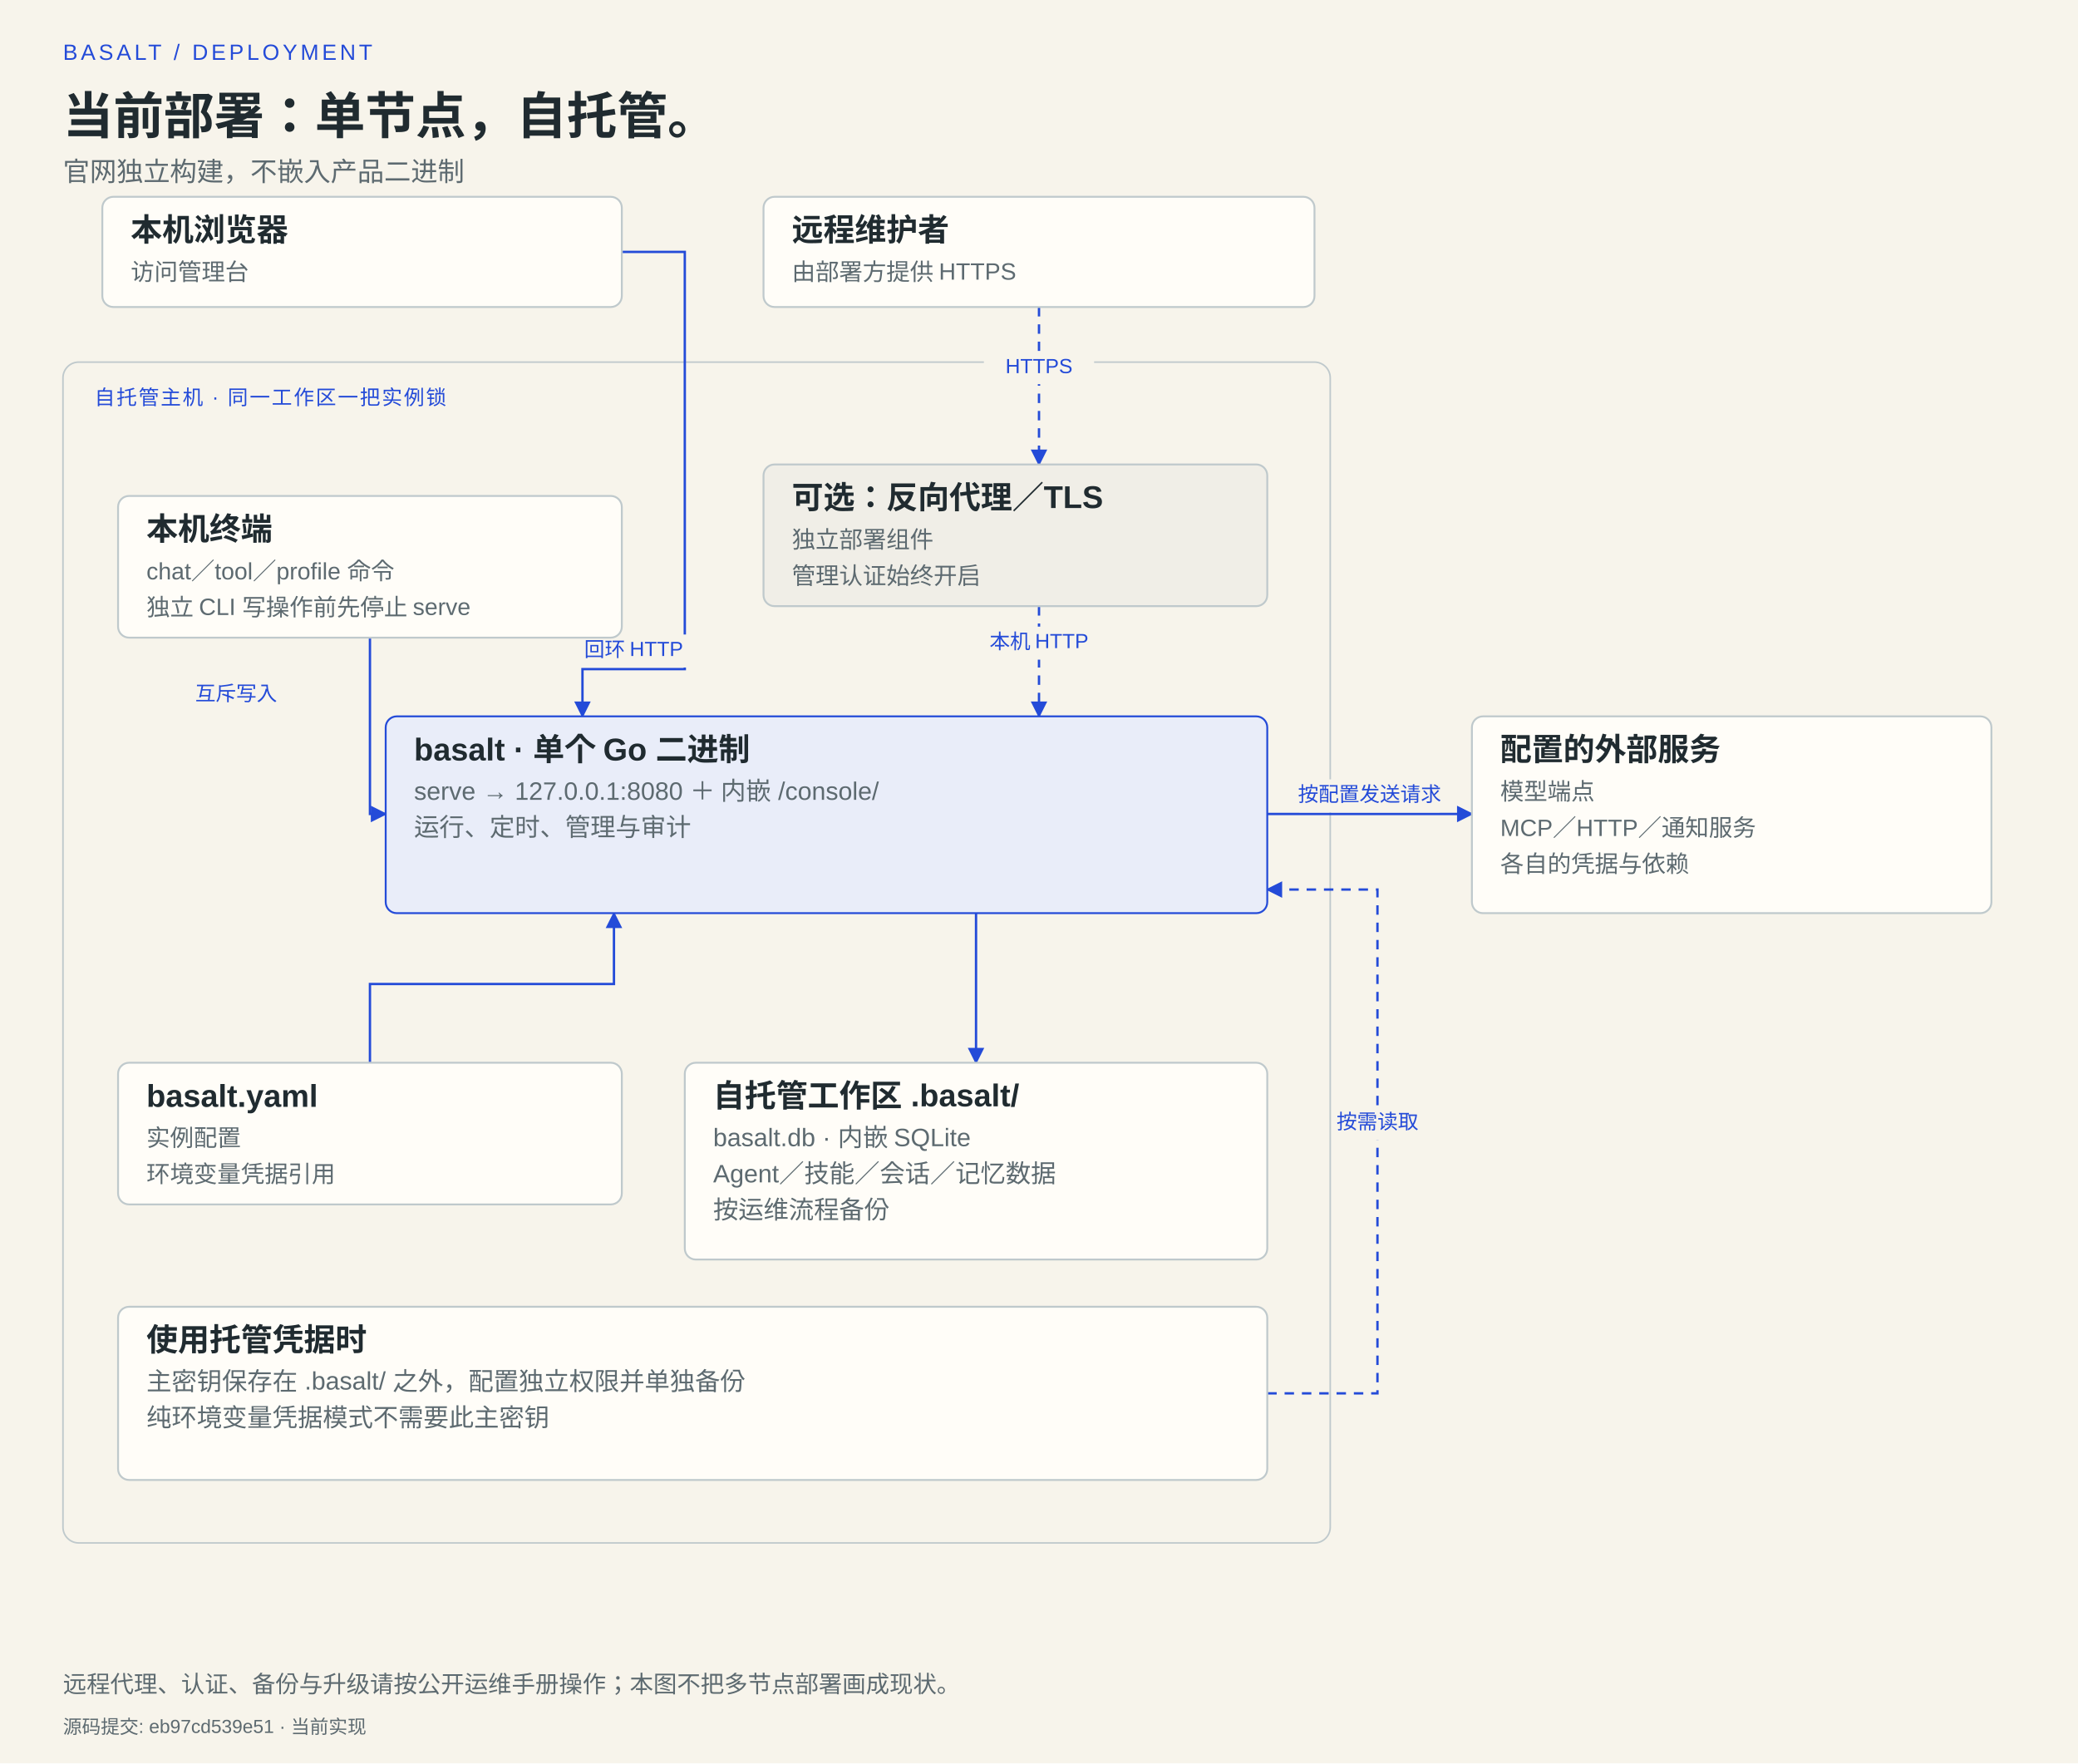
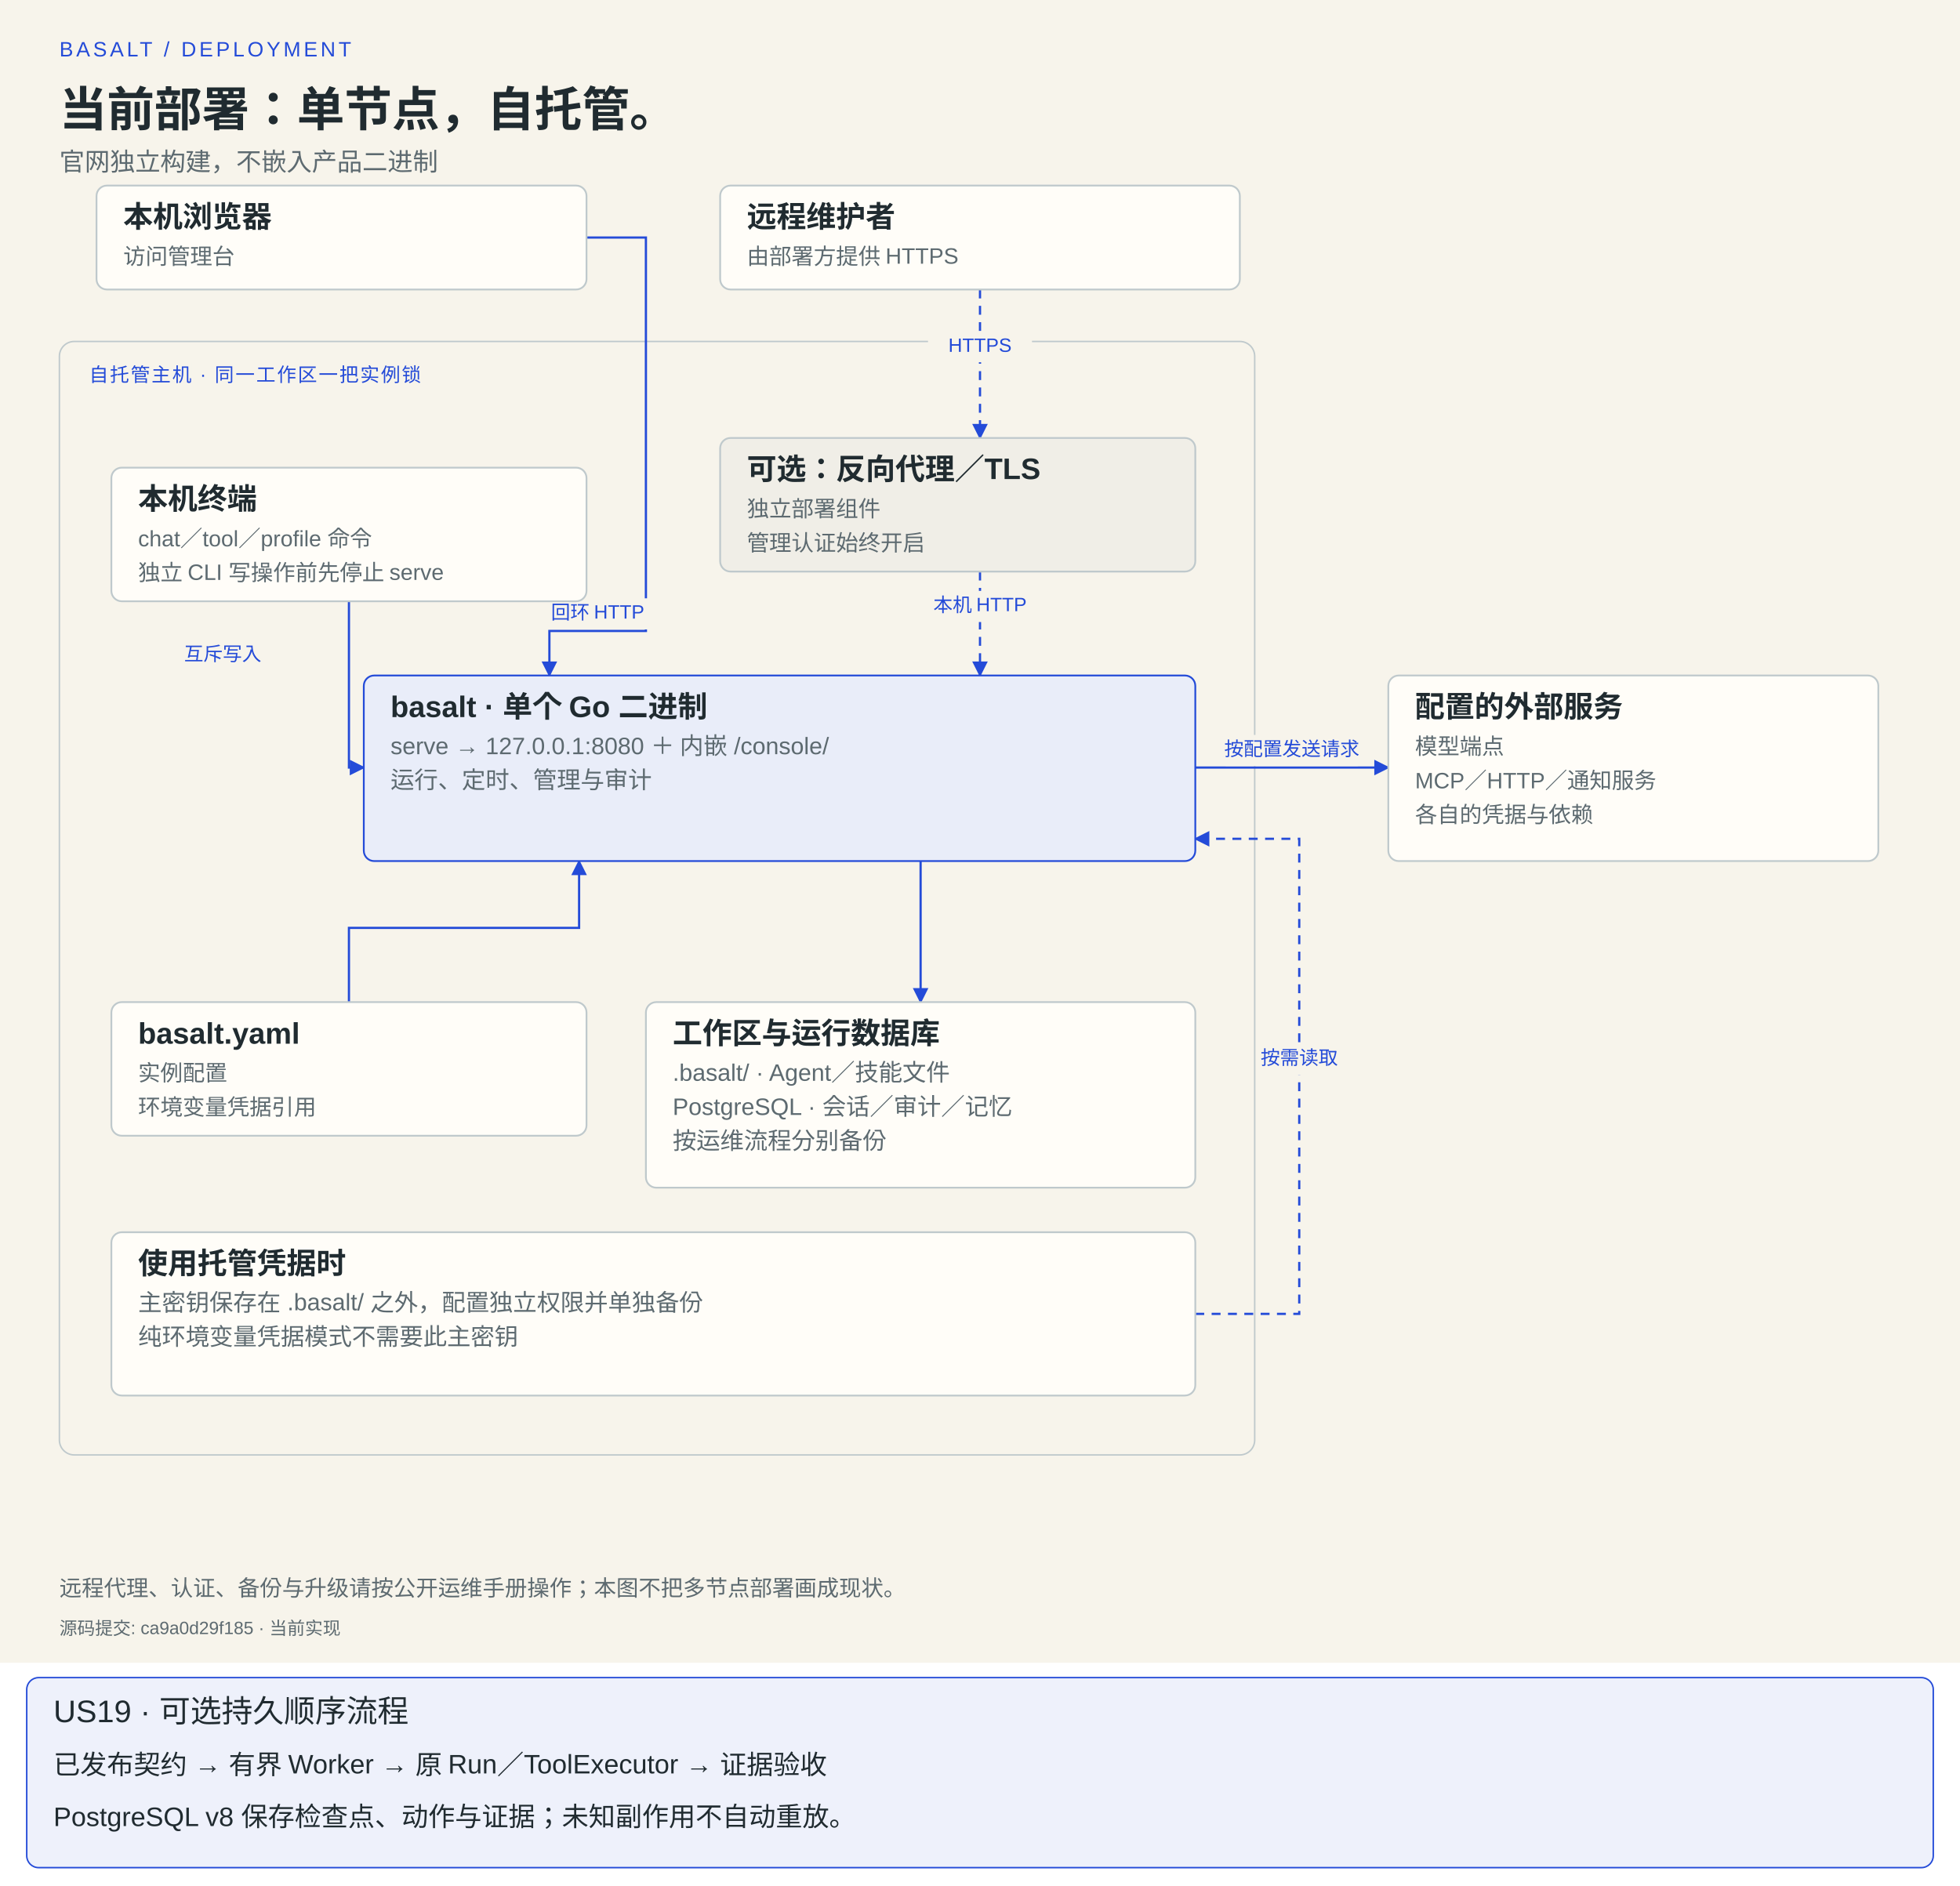
- <svg xmlns="http://www.w3.org/2000/svg" width="1320" height="1120" viewBox="0 0 1320 1120" role="img" aria-labelledby="diagram-title diagram-desc" data-diagram-id="deployment" data-source-commit="eb97cd539e51e2b3db15afcfcc1dfa295eaebe77">
+ <svg xmlns="http://www.w3.org/2000/svg" width="1320" height="1270" viewBox="0 0 1320 1270" role="img" aria-labelledby="diagram-title diagram-desc" data-diagram-id="deployment" data-source-commit="ca9a0d29f185a548b14b595e6068c52df1c3cdf4" data-working-tree-feature="US19">
  <defs>
    <marker id="arrow" viewBox="0 0 10 10" refX="9" refY="5" markerWidth="7" markerHeight="7" orient="auto-start-reverse">
      <path d="M0 0 L10 5 L0 10 Z" fill="#244bd8" />
    </marker>
  </defs>
  <rect width="1320" height="1120" fill="#f7f4eb" />
  <g font-family="Arial, Microsoft YaHei, sans-serif" fill="#202b30">
    <text x="40" y="38" font-size="14" letter-spacing="2" fill="#244bd8">BASALT / DEPLOYMENT</text>
    <text x="40" y="85" font-size="32" font-weight="600">当前部署：单节点，自托管。</text>
    <text x="40" y="115" font-size="17" fill="#5d6a70">官网独立构建，不嵌入产品二进制</text>
    <rect x="40" y="230" width="805" height="750" rx="10" fill="none" stroke="#bfc9cc" />
    <path d="M395,160 L435,160 L435,425 L370,425 L370,455" fill="none" stroke="#244bd8" stroke-width="1.5" marker-end="url(#arrow)" />
    <rect x="355.5" y="403" width="94" height="21" rx="3" fill="#f7f4eb" />
    <text x="402.5" y="417" text-anchor="middle" font-size="13" fill="#244bd8">回环 HTTP</text>
    <path d="M660,195 L660,295" fill="none" stroke="#244bd8" stroke-width="1.5" stroke-dasharray="6 5" marker-end="url(#arrow)" />
    <rect x="625" y="223" width="70" height="21" rx="3" fill="#f7f4eb" />
    <text x="660" y="237" text-anchor="middle" font-size="13" fill="#244bd8">HTTPS</text>
    <path d="M660,385 L660,455" fill="none" stroke="#244bd8" stroke-width="1.5" stroke-dasharray="6 5" marker-end="url(#arrow)" />
    <rect x="613" y="398" width="94" height="21" rx="3" fill="#f7f4eb" />
    <text x="660" y="412" text-anchor="middle" font-size="13" fill="#244bd8">本机 HTTP</text>
    <path d="M235,405 L235,517 L245,517" fill="none" stroke="#244bd8" stroke-width="1.5" marker-end="url(#arrow)" />
    <rect x="121" y="431" width="58" height="21" rx="3" fill="#f7f4eb" />
    <text x="150" y="445" text-anchor="middle" font-size="13" fill="#244bd8">互斥写入</text>
    <path d="M235,675 L235,625 L390,625 L390,580" fill="none" stroke="#244bd8" stroke-width="1.5" marker-end="url(#arrow)" />
    <path d="M620,580 L620,675" fill="none" stroke="#244bd8" stroke-width="1.5" marker-end="url(#arrow)" />
    <path d="M805,517 L935,517" fill="none" stroke="#244bd8" stroke-width="1.5" marker-end="url(#arrow)" />
    <rect x="823" y="495" width="94" height="21" rx="3" fill="#f7f4eb" />
    <text x="870" y="509" text-anchor="middle" font-size="13" fill="#244bd8">按配置发送请求</text>
    <path d="M805,885 L875,885 L875,565 L805,565" fill="none" stroke="#244bd8" stroke-width="1.5" stroke-dasharray="6 5" marker-end="url(#arrow)" />
    <rect x="846" y="703" width="58" height="21" rx="3" fill="#f7f4eb" />
    <text x="875" y="717" text-anchor="middle" font-size="13" fill="#244bd8">按需读取</text>
    <text x="60" y="257" font-size="13" letter-spacing="1" fill="#244bd8" stroke="#f7f4eb" stroke-width="5" paint-order="stroke">自托管主机 · 同一工作区一把实例锁</text>
    <g data-node-id="browser">
      <rect x="65" y="125" width="330" height="70" rx="7" fill="#fffdf8" stroke="#bfc9cc" stroke-width="1.2" />
      <text x="83" y="153" font-size="20" font-weight="600">本机浏览器</text>
      <text x="83" y="178" font-size="15" fill="#5d6a70">访问管理台</text>
    </g>
    <g data-node-id="remote">
      <rect x="485" y="125" width="350" height="70" rx="7" fill="#fffdf8" stroke="#bfc9cc" stroke-width="1.2" />
      <text x="503" y="153" font-size="20" font-weight="600">远程维护者</text>
      <text x="503" y="178" font-size="15" fill="#5d6a70">由部署方提供 HTTPS</text>
    </g>
    <g data-node-id="proxy">
      <rect x="485" y="295" width="320" height="90" rx="7" fill="#f0eee7" stroke="#bfc9cc" stroke-width="1.2" />
      <text x="503" y="323" font-size="20" font-weight="600">可选：反向代理／TLS</text>
      <text x="503" y="348" font-size="15" fill="#5d6a70">独立部署组件</text>
      <text x="503" y="371" font-size="15" fill="#5d6a70">管理认证始终开启</text>
    </g>
    <g data-node-id="binary">
      <rect x="245" y="455" width="560" height="125" rx="7" fill="#e9edf9" stroke="#244bd8" stroke-width="1.2" />
      <text x="263" y="483" font-size="20" font-weight="600">basalt · 单个 Go 二进制</text>
      <text x="263" y="508" font-size="16" fill="#5d6a70">serve → 127.0.0.1:8080 ＋ 内嵌 /console/</text>
      <text x="263" y="531" font-size="16" fill="#5d6a70">运行、定时、管理与审计</text>
    </g>
    <g data-node-id="cli">
      <rect x="75" y="315" width="320" height="90" rx="7" fill="#fffdf8" stroke="#bfc9cc" stroke-width="1.2" />
      <text x="93" y="343" font-size="20" font-weight="600">本机终端</text>
      <text x="93" y="368" font-size="15" fill="#5d6a70">chat／tool／profile 命令</text>
      <text x="93" y="391" font-size="15" fill="#5d6a70">独立 CLI 写操作前先停止 serve</text>
    </g>
    <g data-node-id="config">
      <rect x="75" y="675" width="320" height="90" rx="7" fill="#fffdf8" stroke="#bfc9cc" stroke-width="1.2" />
      <text x="93" y="703" font-size="20" font-weight="600">basalt.yaml</text>
      <text x="93" y="728" font-size="15" fill="#5d6a70">实例配置</text>
      <text x="93" y="751" font-size="15" fill="#5d6a70">环境变量凭据引用</text>
    </g>
    <g data-node-id="data">
      <rect x="435" y="675" width="370" height="125" rx="7" fill="#fffdf8" stroke="#bfc9cc" stroke-width="1.2" />
-       <text x="453" y="703" font-size="20" font-weight="600">自托管工作区 .basalt/</text>
-       <text x="453" y="728" font-size="16" fill="#5d6a70">basalt.db · 内嵌 SQLite</text>
-       <text x="453" y="751" font-size="16" fill="#5d6a70">Agent／技能／会话／记忆数据</text>
-       <text x="453" y="774" font-size="16" fill="#5d6a70">按运维流程备份</text>
+       <text x="453" y="703" font-size="20" font-weight="600">工作区与运行数据库</text>
+       <text x="453" y="728" font-size="16" fill="#5d6a70">.basalt/ · Agent／技能文件</text>
+       <text x="453" y="751" font-size="16" fill="#5d6a70">PostgreSQL · 会话／审计／记忆</text>
+       <text x="453" y="774" font-size="16" fill="#5d6a70">按运维流程分别备份</text>
    </g>
    <g data-node-id="external">
      <rect x="935" y="455" width="330" height="125" rx="7" fill="#fffdf8" stroke="#bfc9cc" stroke-width="1.2" />
      <text x="953" y="483" font-size="20" font-weight="600">配置的外部服务</text>
      <text x="953" y="508" font-size="15" fill="#5d6a70">模型端点</text>
      <text x="953" y="531" font-size="15" fill="#5d6a70">MCP／HTTP／通知服务</text>
      <text x="953" y="554" font-size="15" fill="#5d6a70">各自的凭据与依赖</text>
    </g>
    <g data-node-id="key">
      <rect x="75" y="830" width="730" height="110" rx="7" fill="#fffdf8" stroke="#bfc9cc" stroke-width="1.2" />
      <text x="93" y="858" font-size="20" font-weight="600">使用托管凭据时</text>
      <text x="93" y="883" font-size="16" fill="#5d6a70">主密钥保存在 .basalt/ 之外，配置独立权限并单独备份</text>
      <text x="93" y="906" font-size="16" fill="#5d6a70">纯环境变量凭据模式不需要此主密钥</text>
    </g>
    <text x="40" y="1075" font-size="15" fill="#5d6a70">远程代理、认证、备份与升级请按公开运维手册操作；本图不把多节点部署画成现状。</text>
-     <text x="40" y="1101" font-size="12" fill="#5d6a70">源码提交: eb97cd539e51 · 当前实现</text>
+     <text x="40" y="1101" font-size="12" fill="#5d6a70">源码提交: ca9a0d29f185 · 当前实现</text>
+   </g>
+   <g id="us19-flow" font-family="Arial, Microsoft YaHei, sans-serif">
+     <rect x="18" y="1130" width="1284" height="128" rx="8" fill="#eef1fb" stroke="#244bd8" />
+     <text x="36" y="1160" font-size="21" fill="#202b30">US19 · 可选持久顺序流程</text>
+     <text x="36" y="1195" font-size="18" fill="#202b30">已发布契约 → 有界 Worker → 原 Run／ToolExecutor → 证据验收</text>
+     <text x="36" y="1230" font-size="18" fill="#202b30">PostgreSQL v8 保存检查点、动作与证据；未知副作用不自动重放。</text>
  </g>
</svg>
